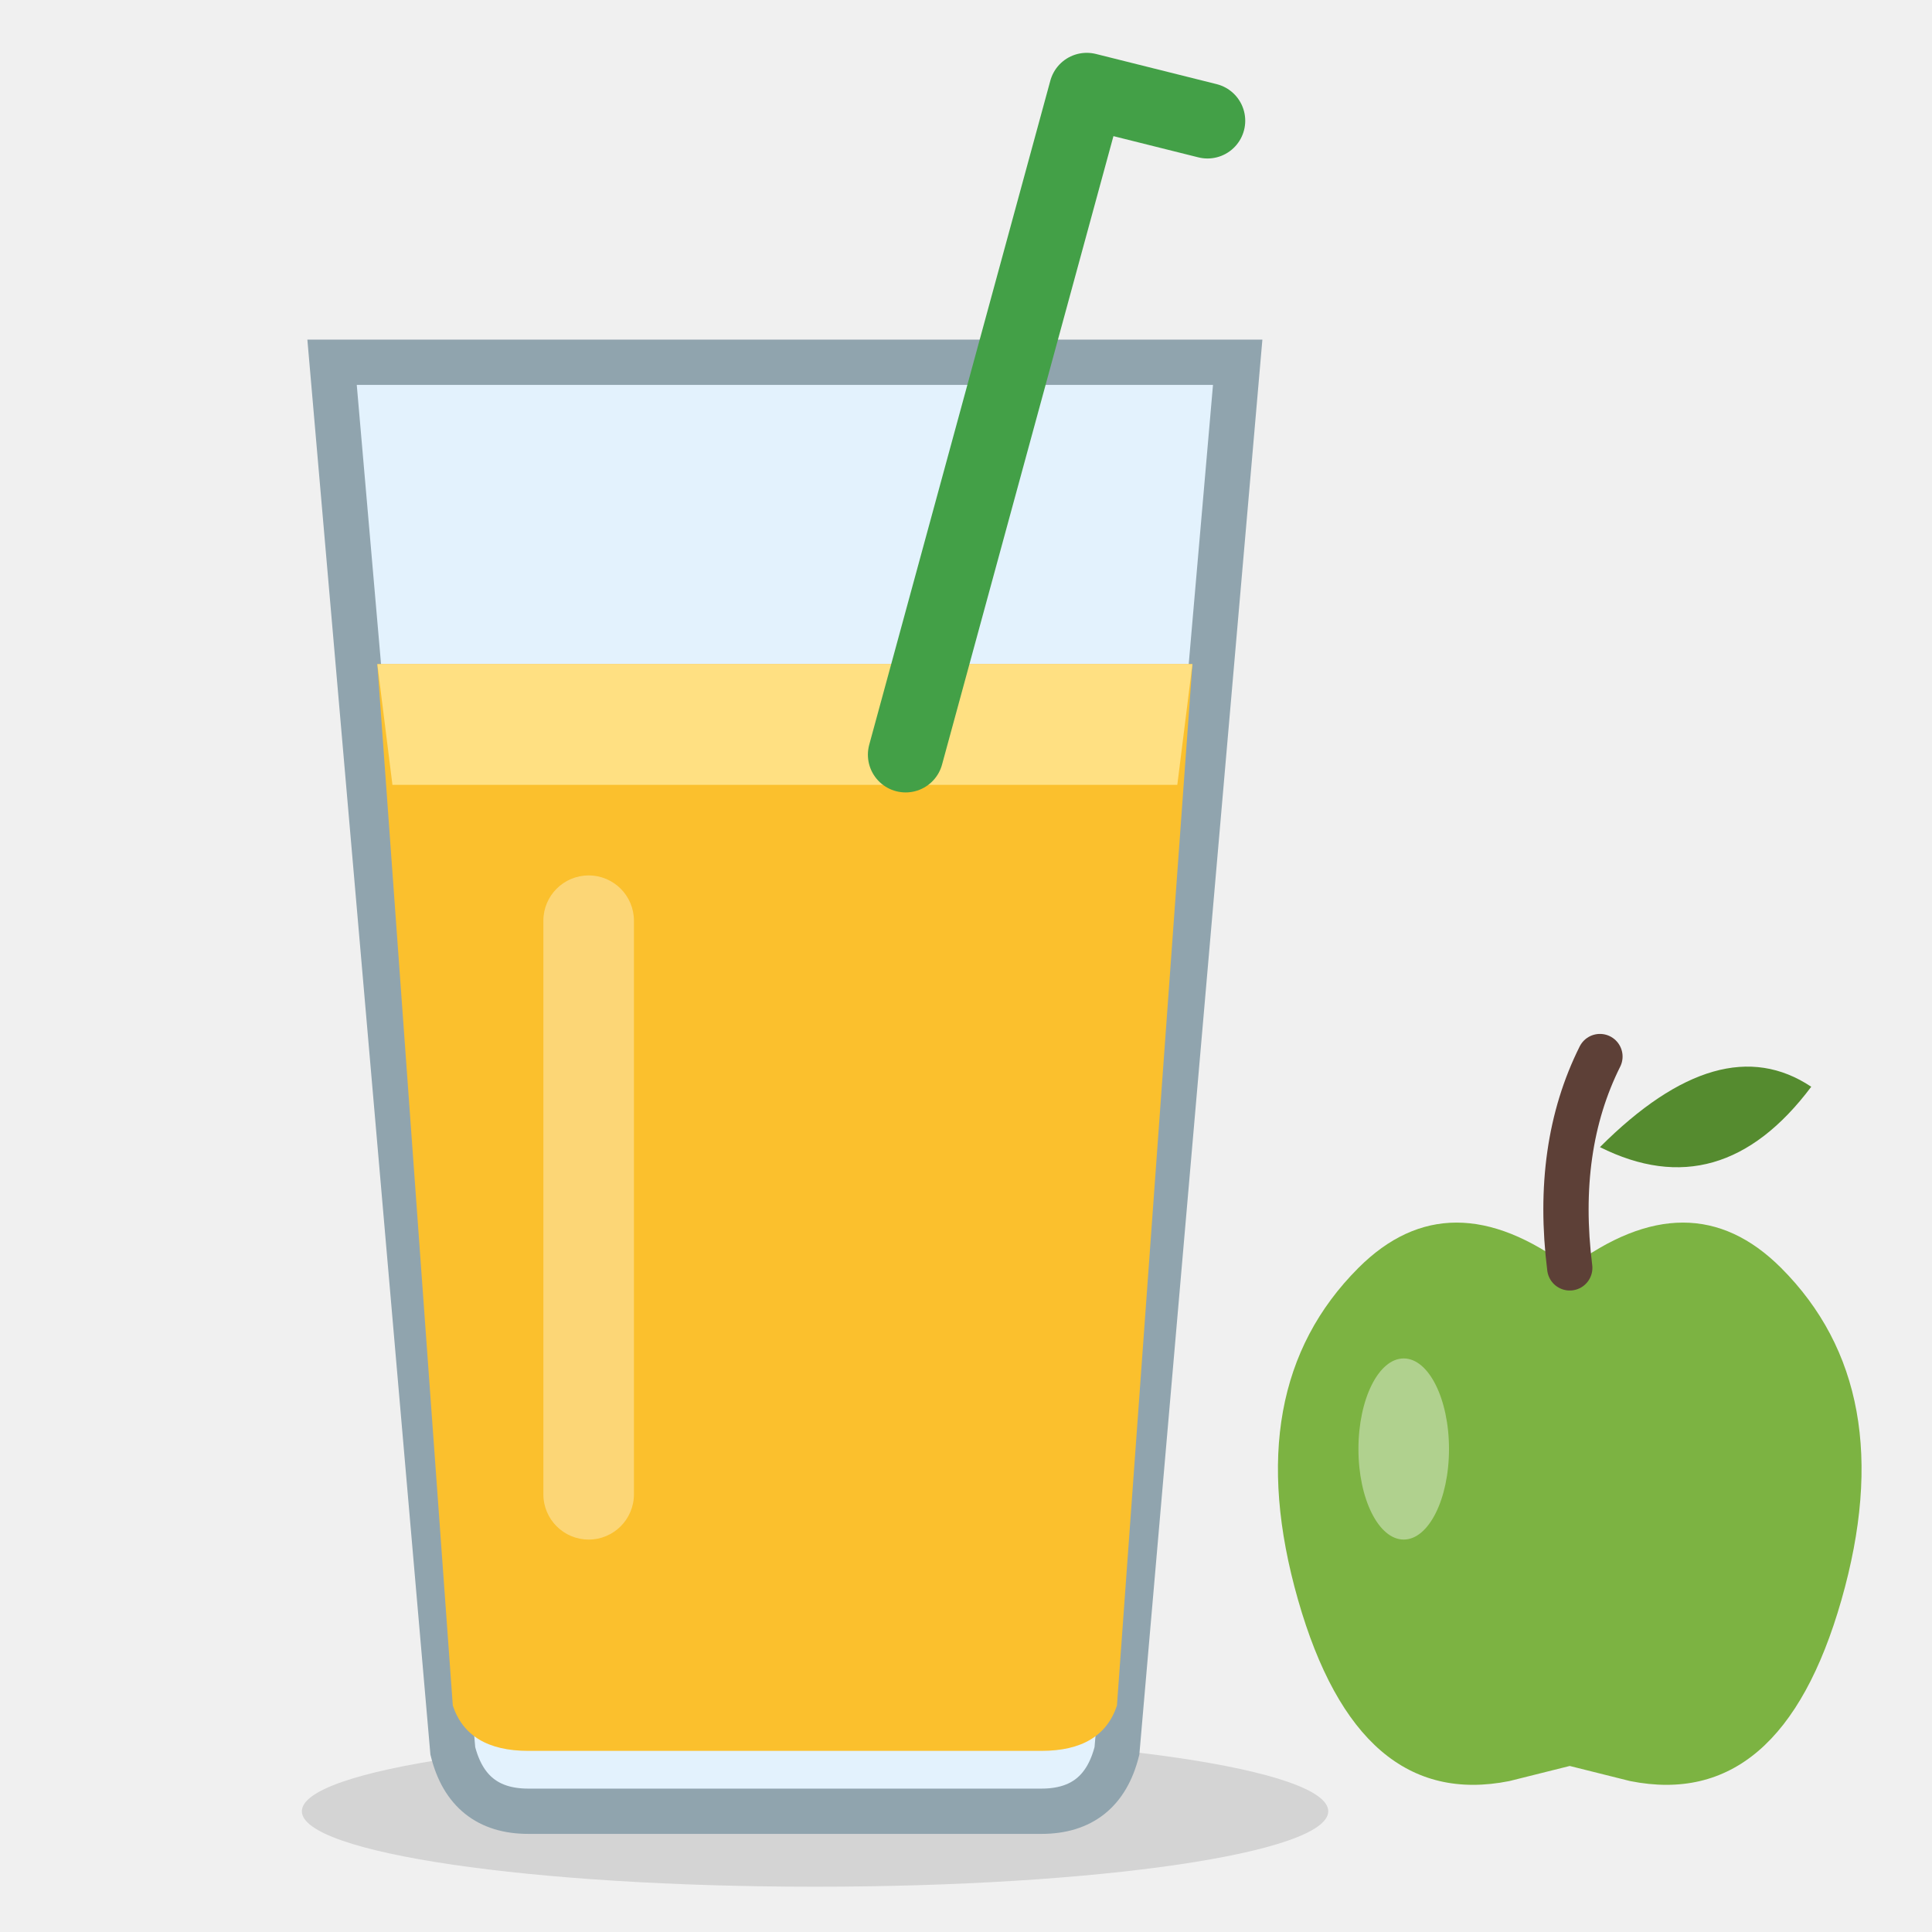
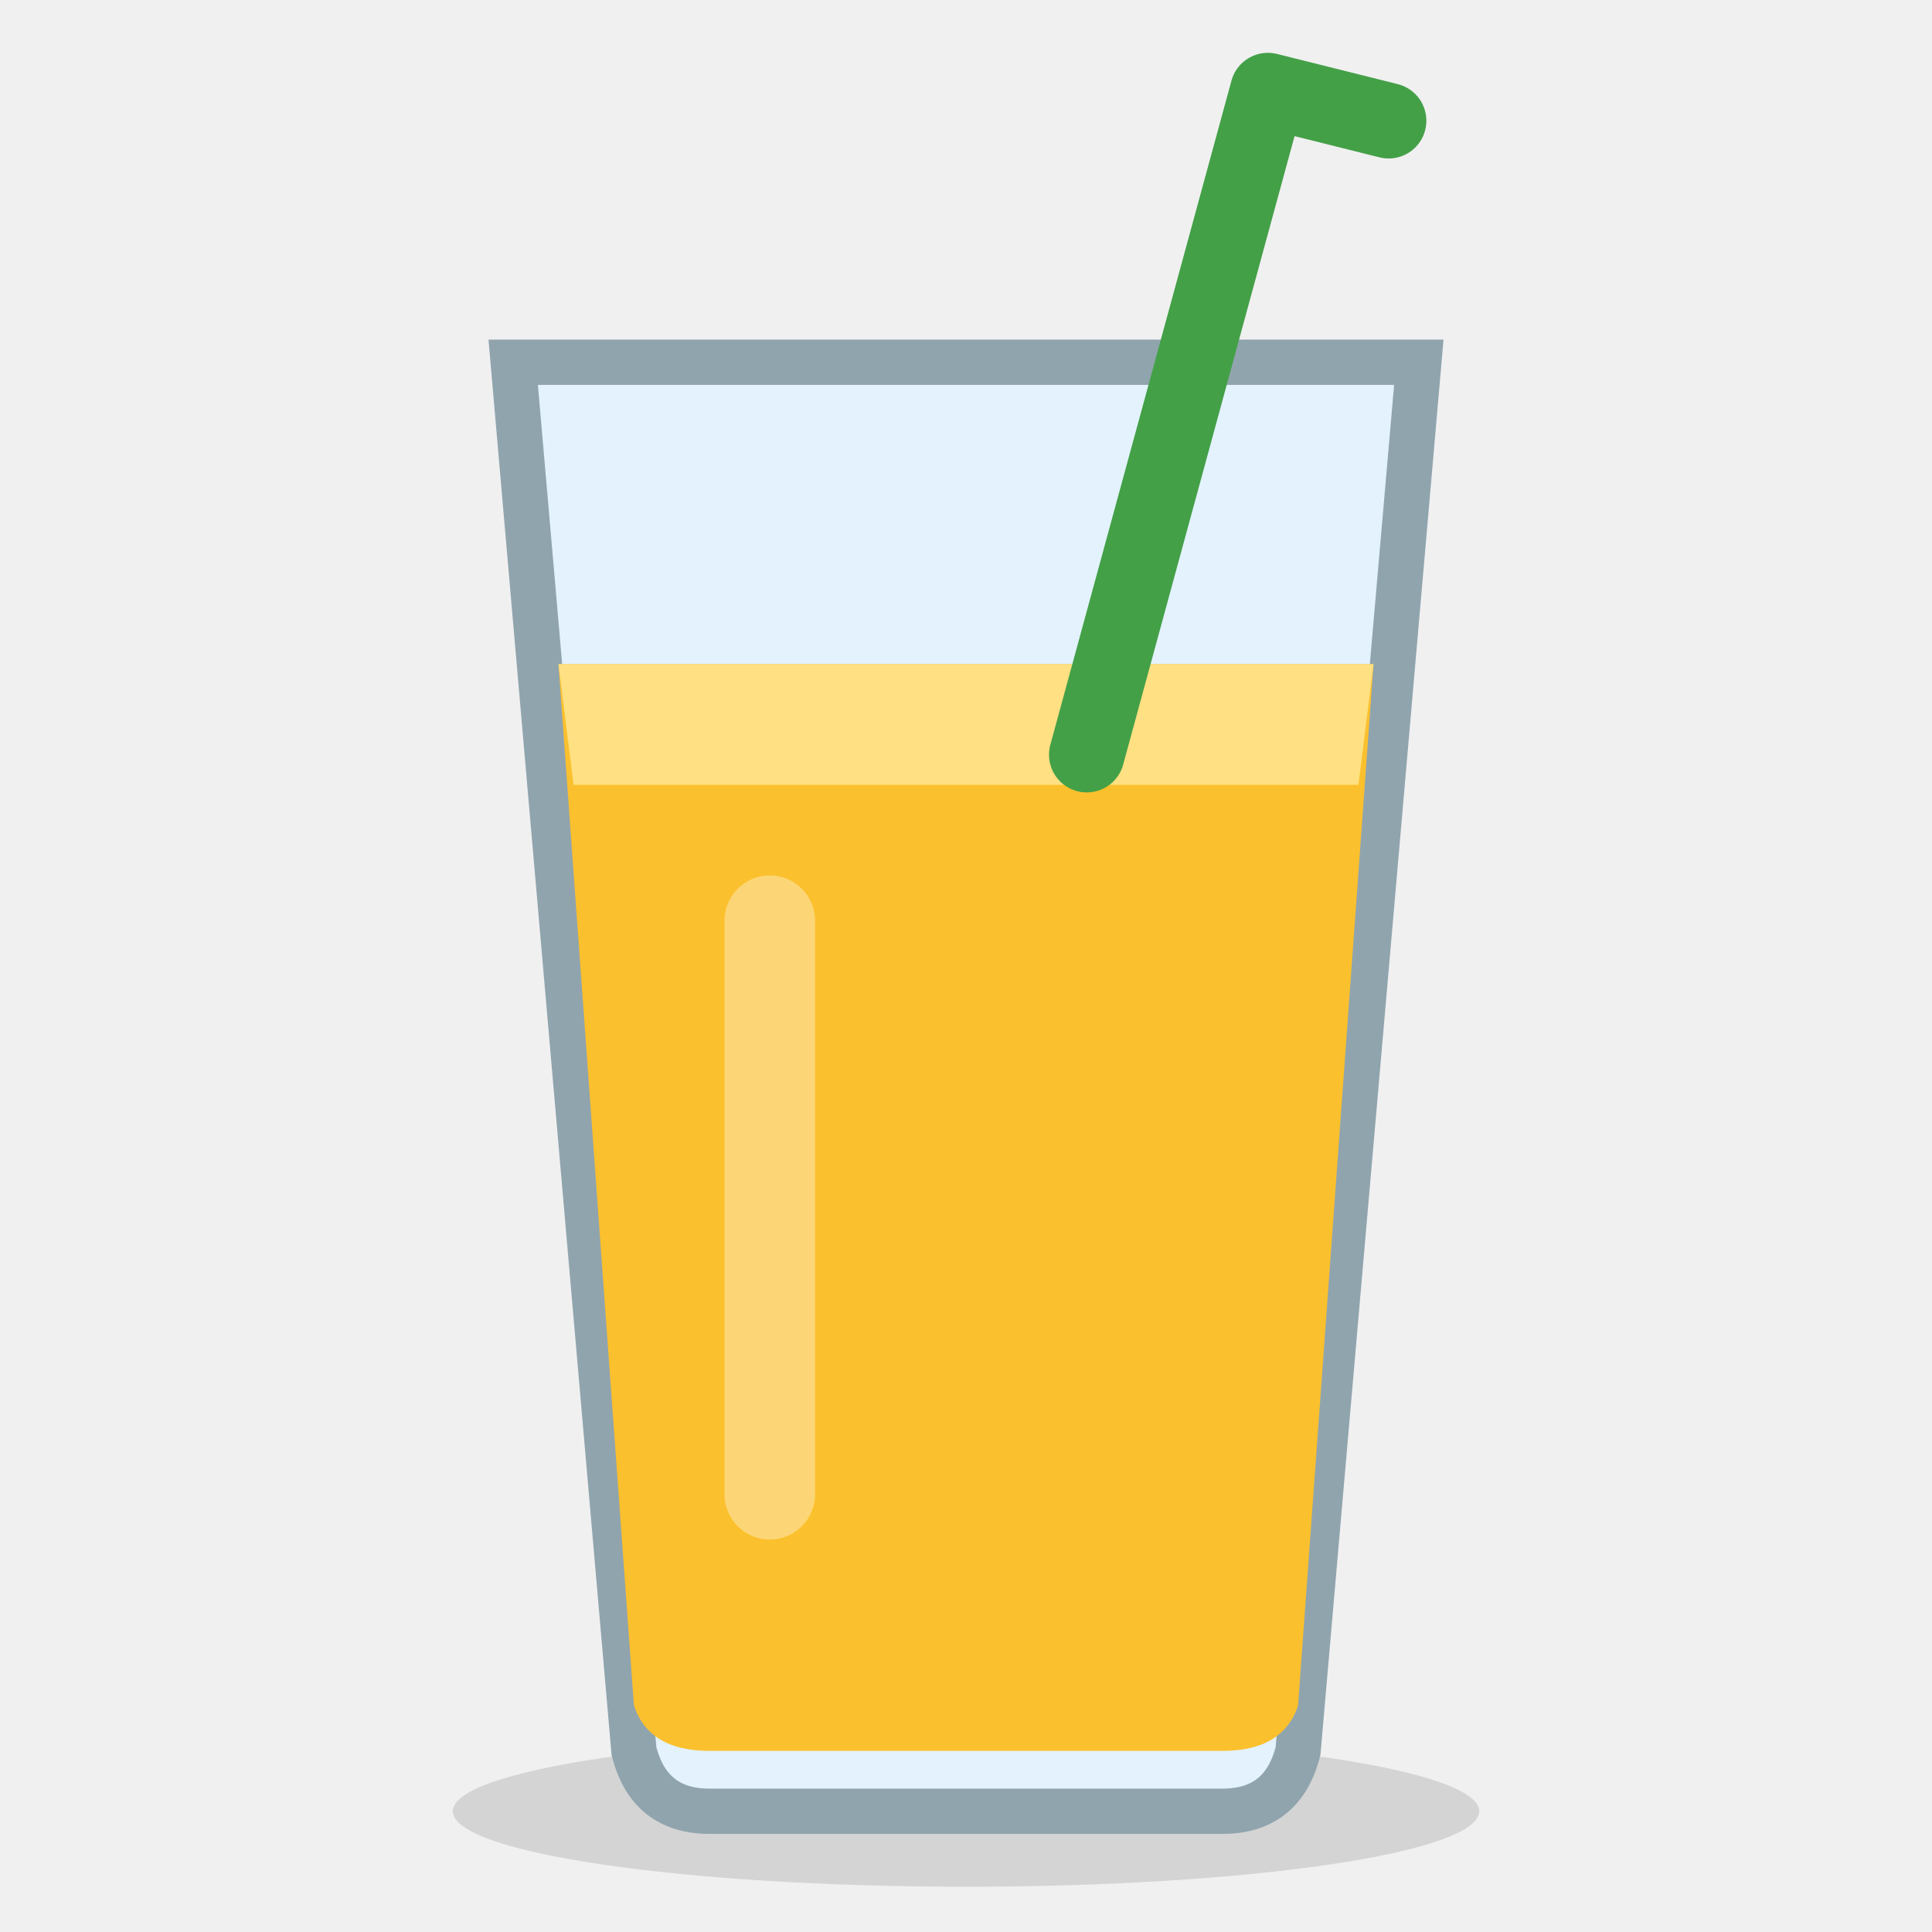
<svg xmlns="http://www.w3.org/2000/svg" viewBox="0 0 128 128">
-   <ellipse cx="54" cy="120" rx="34" ry="5" fill="#000" opacity=".12" />
-   <path d="M22 24 L82 24 L74 116 Q73 120 69 120 L35 120 Q31 120 30 116 Z" fill="#E3F2FD" stroke="#90A4AE" stroke-width="3" />
-   <path d="M25 44 L79 44 L74 113 Q73 116 69 116 L35 116 Q31 116 30 113 Z" fill="#FBC02D" />
-   <path d="M25 44 L79 44 L78 52 L26 52 Z" fill="#FFE082" />
-   <rect x="36" y="58" width="6" height="44" rx="3" fill="#FFF" opacity=".35" />
-   <path d="M60 50 L72 6 L80 8" stroke="#43A047" stroke-width="5" fill="none" stroke-linecap="round" stroke-linejoin="round" />
-   <path d="M104 84 Q96 78 90 84 Q82 92 86 106 Q90 120 100 118 Q104 117 104 117 Q104 117 108 118 Q118 120 122 106 Q126 92 118 84 Q112 78 104 84 Z" fill="#7CB342" />
-   <path d="M104 84 Q103 76 106 70" stroke="#5D4037" stroke-width="3" fill="none" stroke-linecap="round" />
-   <path d="M106 76 Q114 68 120 72 Q114 80 106 76 Z" fill="#558B2F" />
-   <ellipse cx="93" cy="96" rx="3" ry="6" fill="#FFF" opacity=".4" />
+   <ellipse cx="64" cy="120" rx="34" ry="5" fill="#000" opacity=".12" />
+   <path d="M34 24 L94 24 L86 116 Q85 120 81 120 L47 120 Q43 120 42 116 Z" fill="#E3F2FD" stroke="#90A4AE" stroke-width="3" />
+   <path d="M37 44 L91 44 L86 113 Q85 116 81 116 L47 116 Q43 116 42 113 Z" fill="#FBC02D" />
+   <path d="M37 44 L91 44 L90 52 L38 52 Z" fill="#FFE082" />
+   <rect x="48" y="58" width="6" height="44" rx="3" fill="#FFF" opacity=".35" />
+   <path d="M72 50 L84 6 L92 8" stroke="#43A047" stroke-width="5" fill="none" stroke-linecap="round" stroke-linejoin="round" />
</svg>
